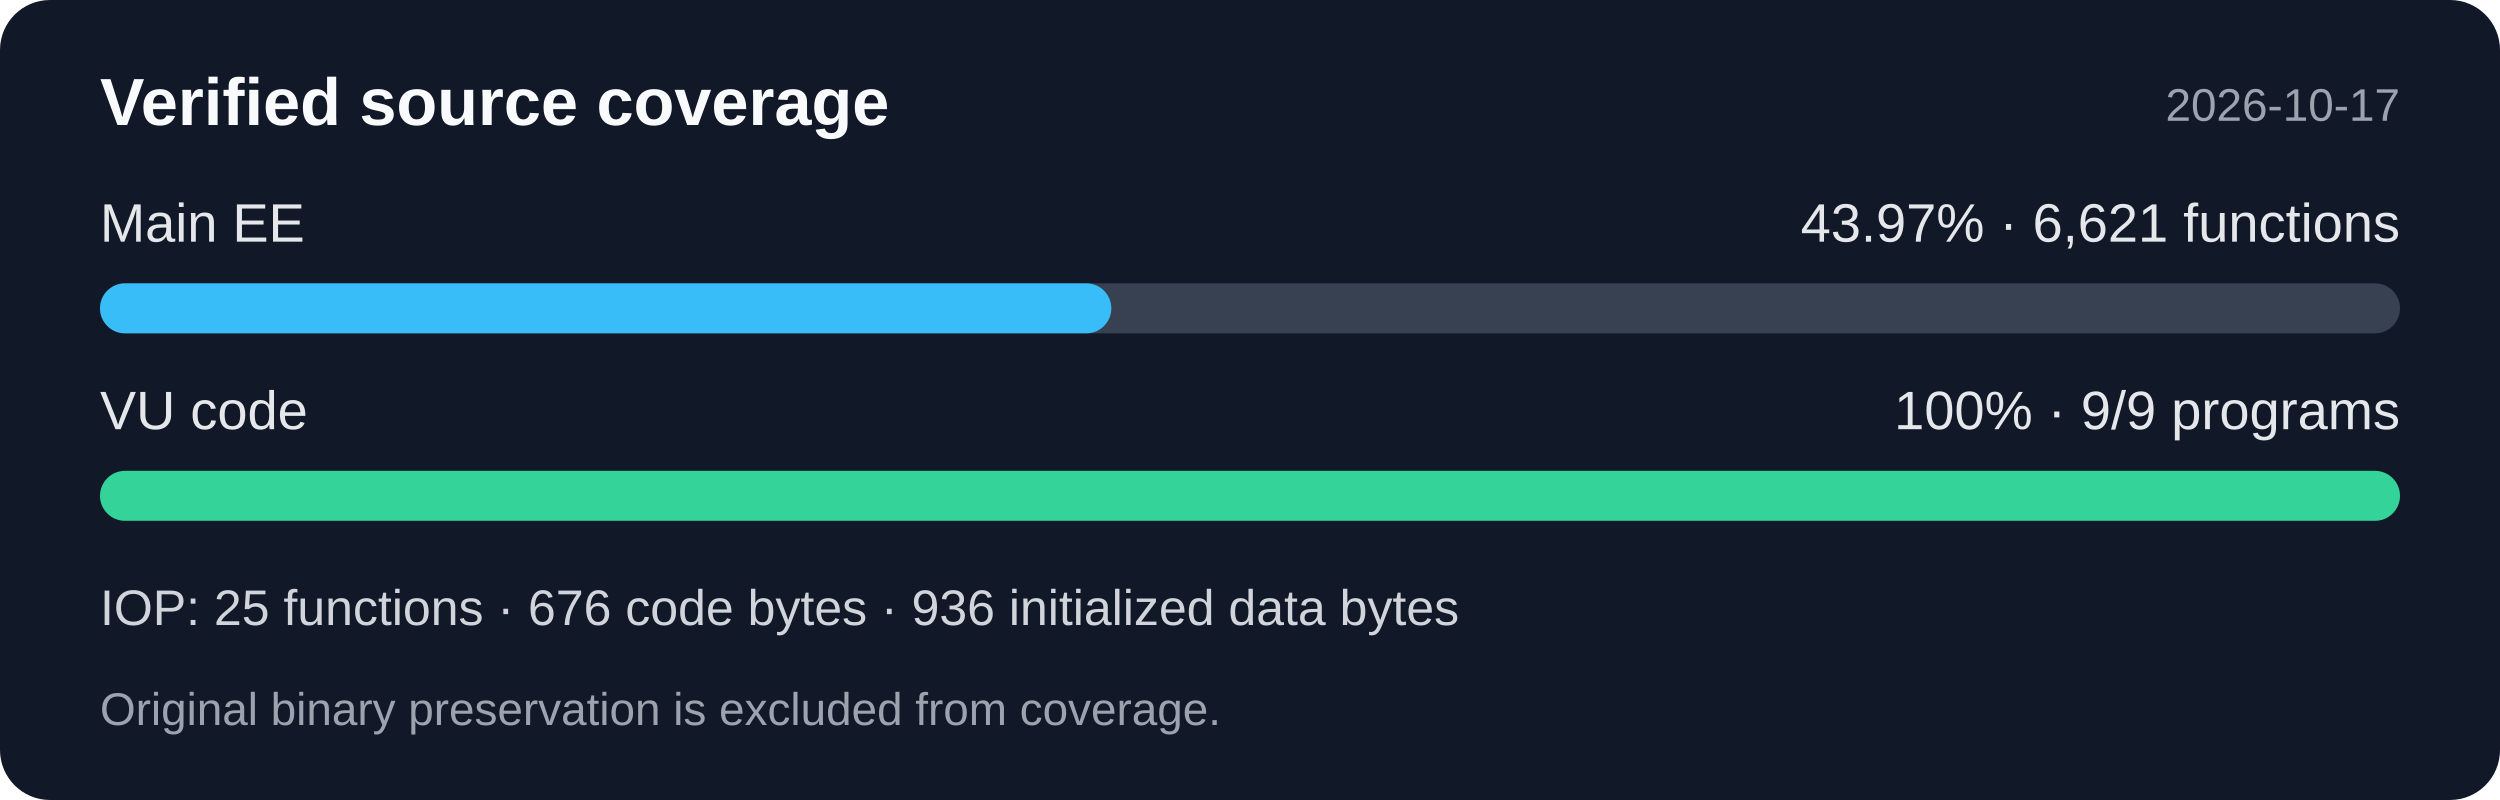
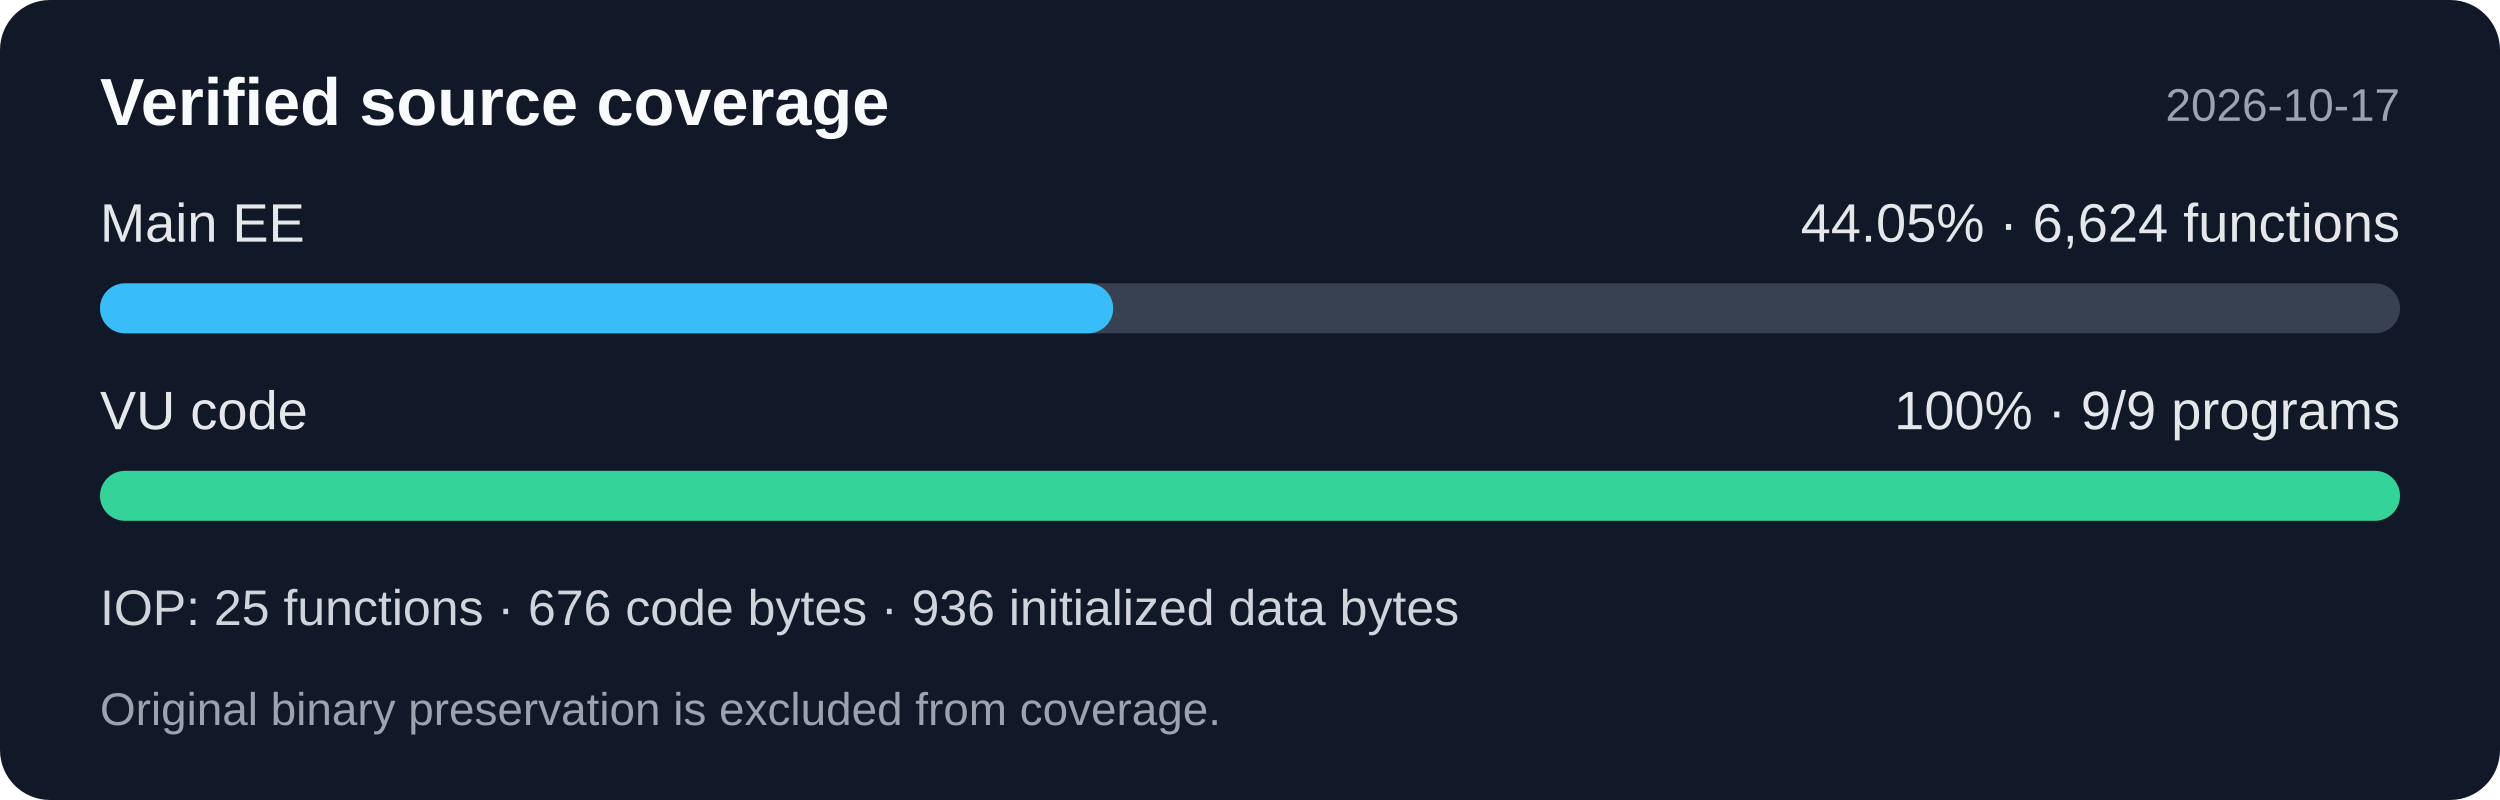
<svg xmlns="http://www.w3.org/2000/svg" width="600" height="192" viewBox="0 0 600 192" role="img" aria-labelledby="title desc">
  <rect width="600" height="192" rx="12" fill="#111827" />
  <g font-family="Segoe UI,Arial,sans-serif">
    <text x="24" y="30" fill="#f9fafb" font-size="16" font-weight="600">Verified source coverage</text>
    <text x="576" y="29" fill="#9ca3af" font-size="11" text-anchor="end">2026-10-17</text>
    <text x="24" y="58" fill="#e5e7eb" font-size="13">Main EE</text>
-     <text x="576" y="58" fill="#e5e7eb" font-size="13" text-anchor="end">43.97% · 6,621 functions</text>
+     <text x="576" y="58" fill="#e5e7eb" font-size="13" text-anchor="end">44.05% · 6,624 functions</text>
    <rect x="24" y="68" width="552" height="12" rx="6" fill="#374151" />
-     <rect x="24" y="68" width="242.719" height="12" rx="6" fill="#38bdf8" />
+     <rect x="24" y="68" width="243.167" height="12" rx="6" fill="#38bdf8" />
    <text x="24" y="103" fill="#e5e7eb" font-size="13">VU code</text>
    <text x="576" y="103" fill="#e5e7eb" font-size="13" text-anchor="end">100% · 9/9 programs</text>
    <rect x="24" y="113" width="552" height="12" rx="6" fill="#34d399" />
    <text x="24" y="150" fill="#d1d5db" font-size="12">IOP: 25 functions · 676 code bytes · 936 initialized data bytes</text>
    <text x="24" y="174" fill="#9ca3af" font-size="11">Original binary preservation is excluded from coverage.</text>
  </g>
</svg>
